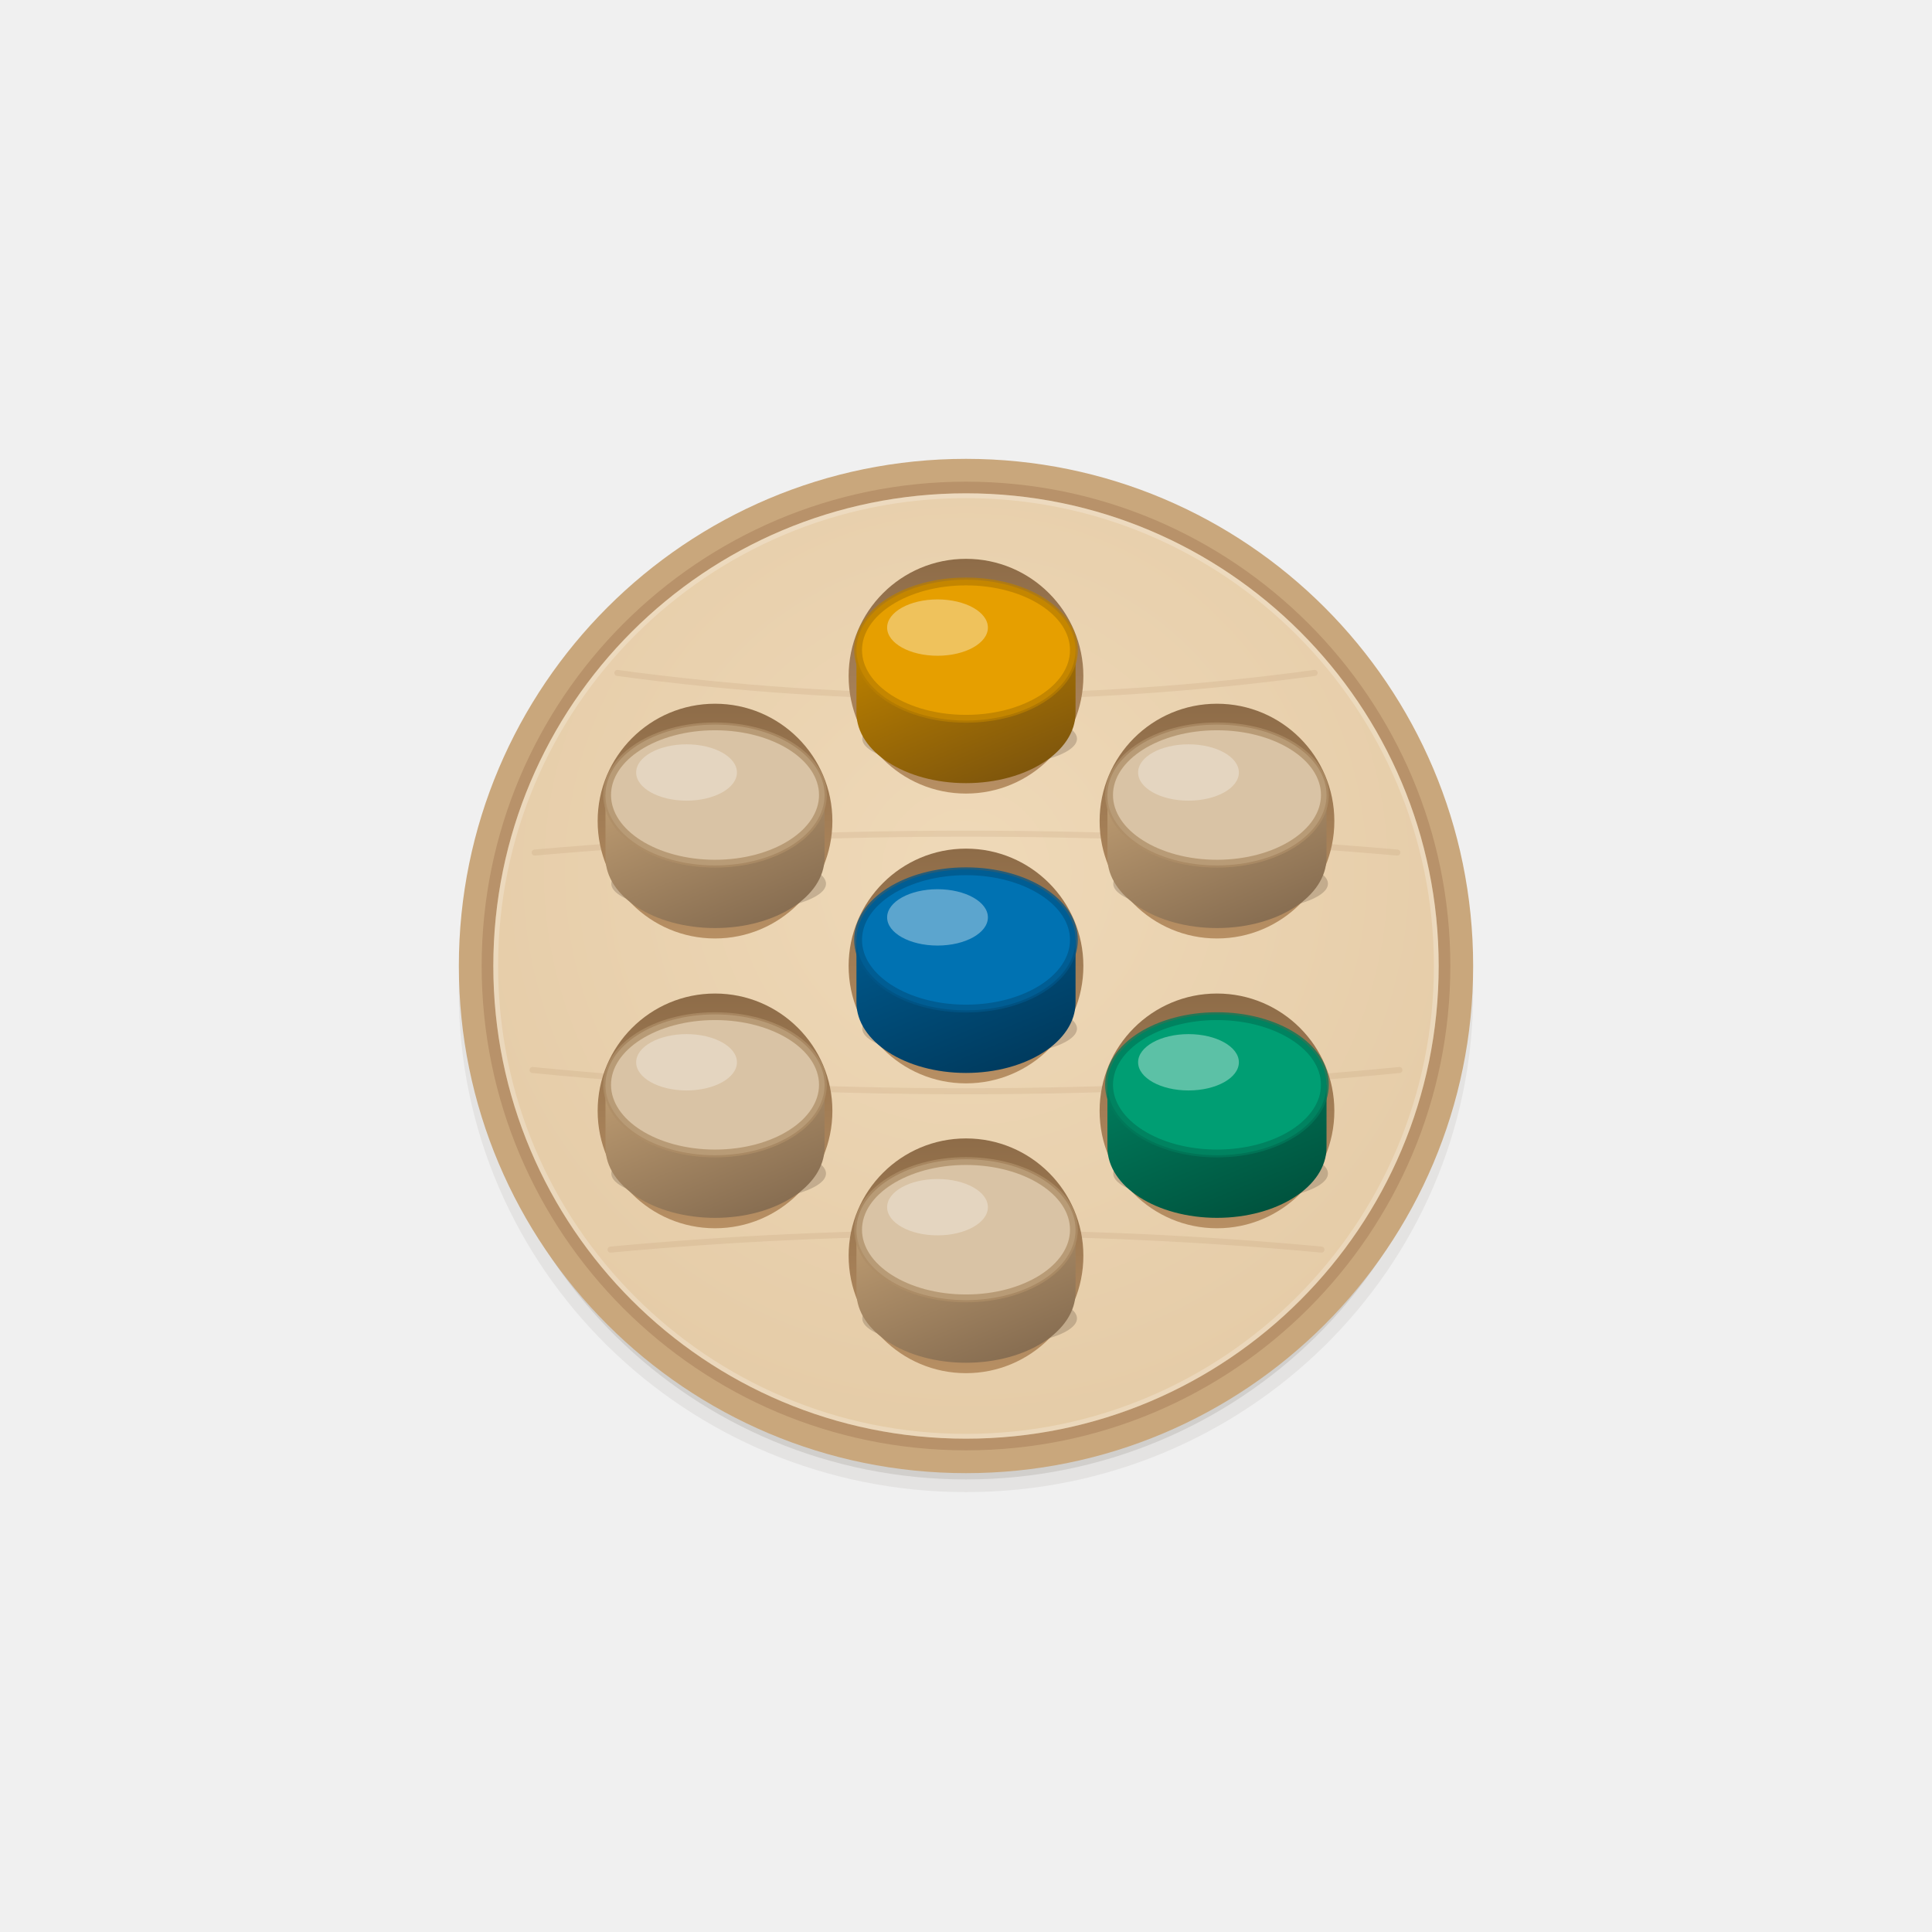
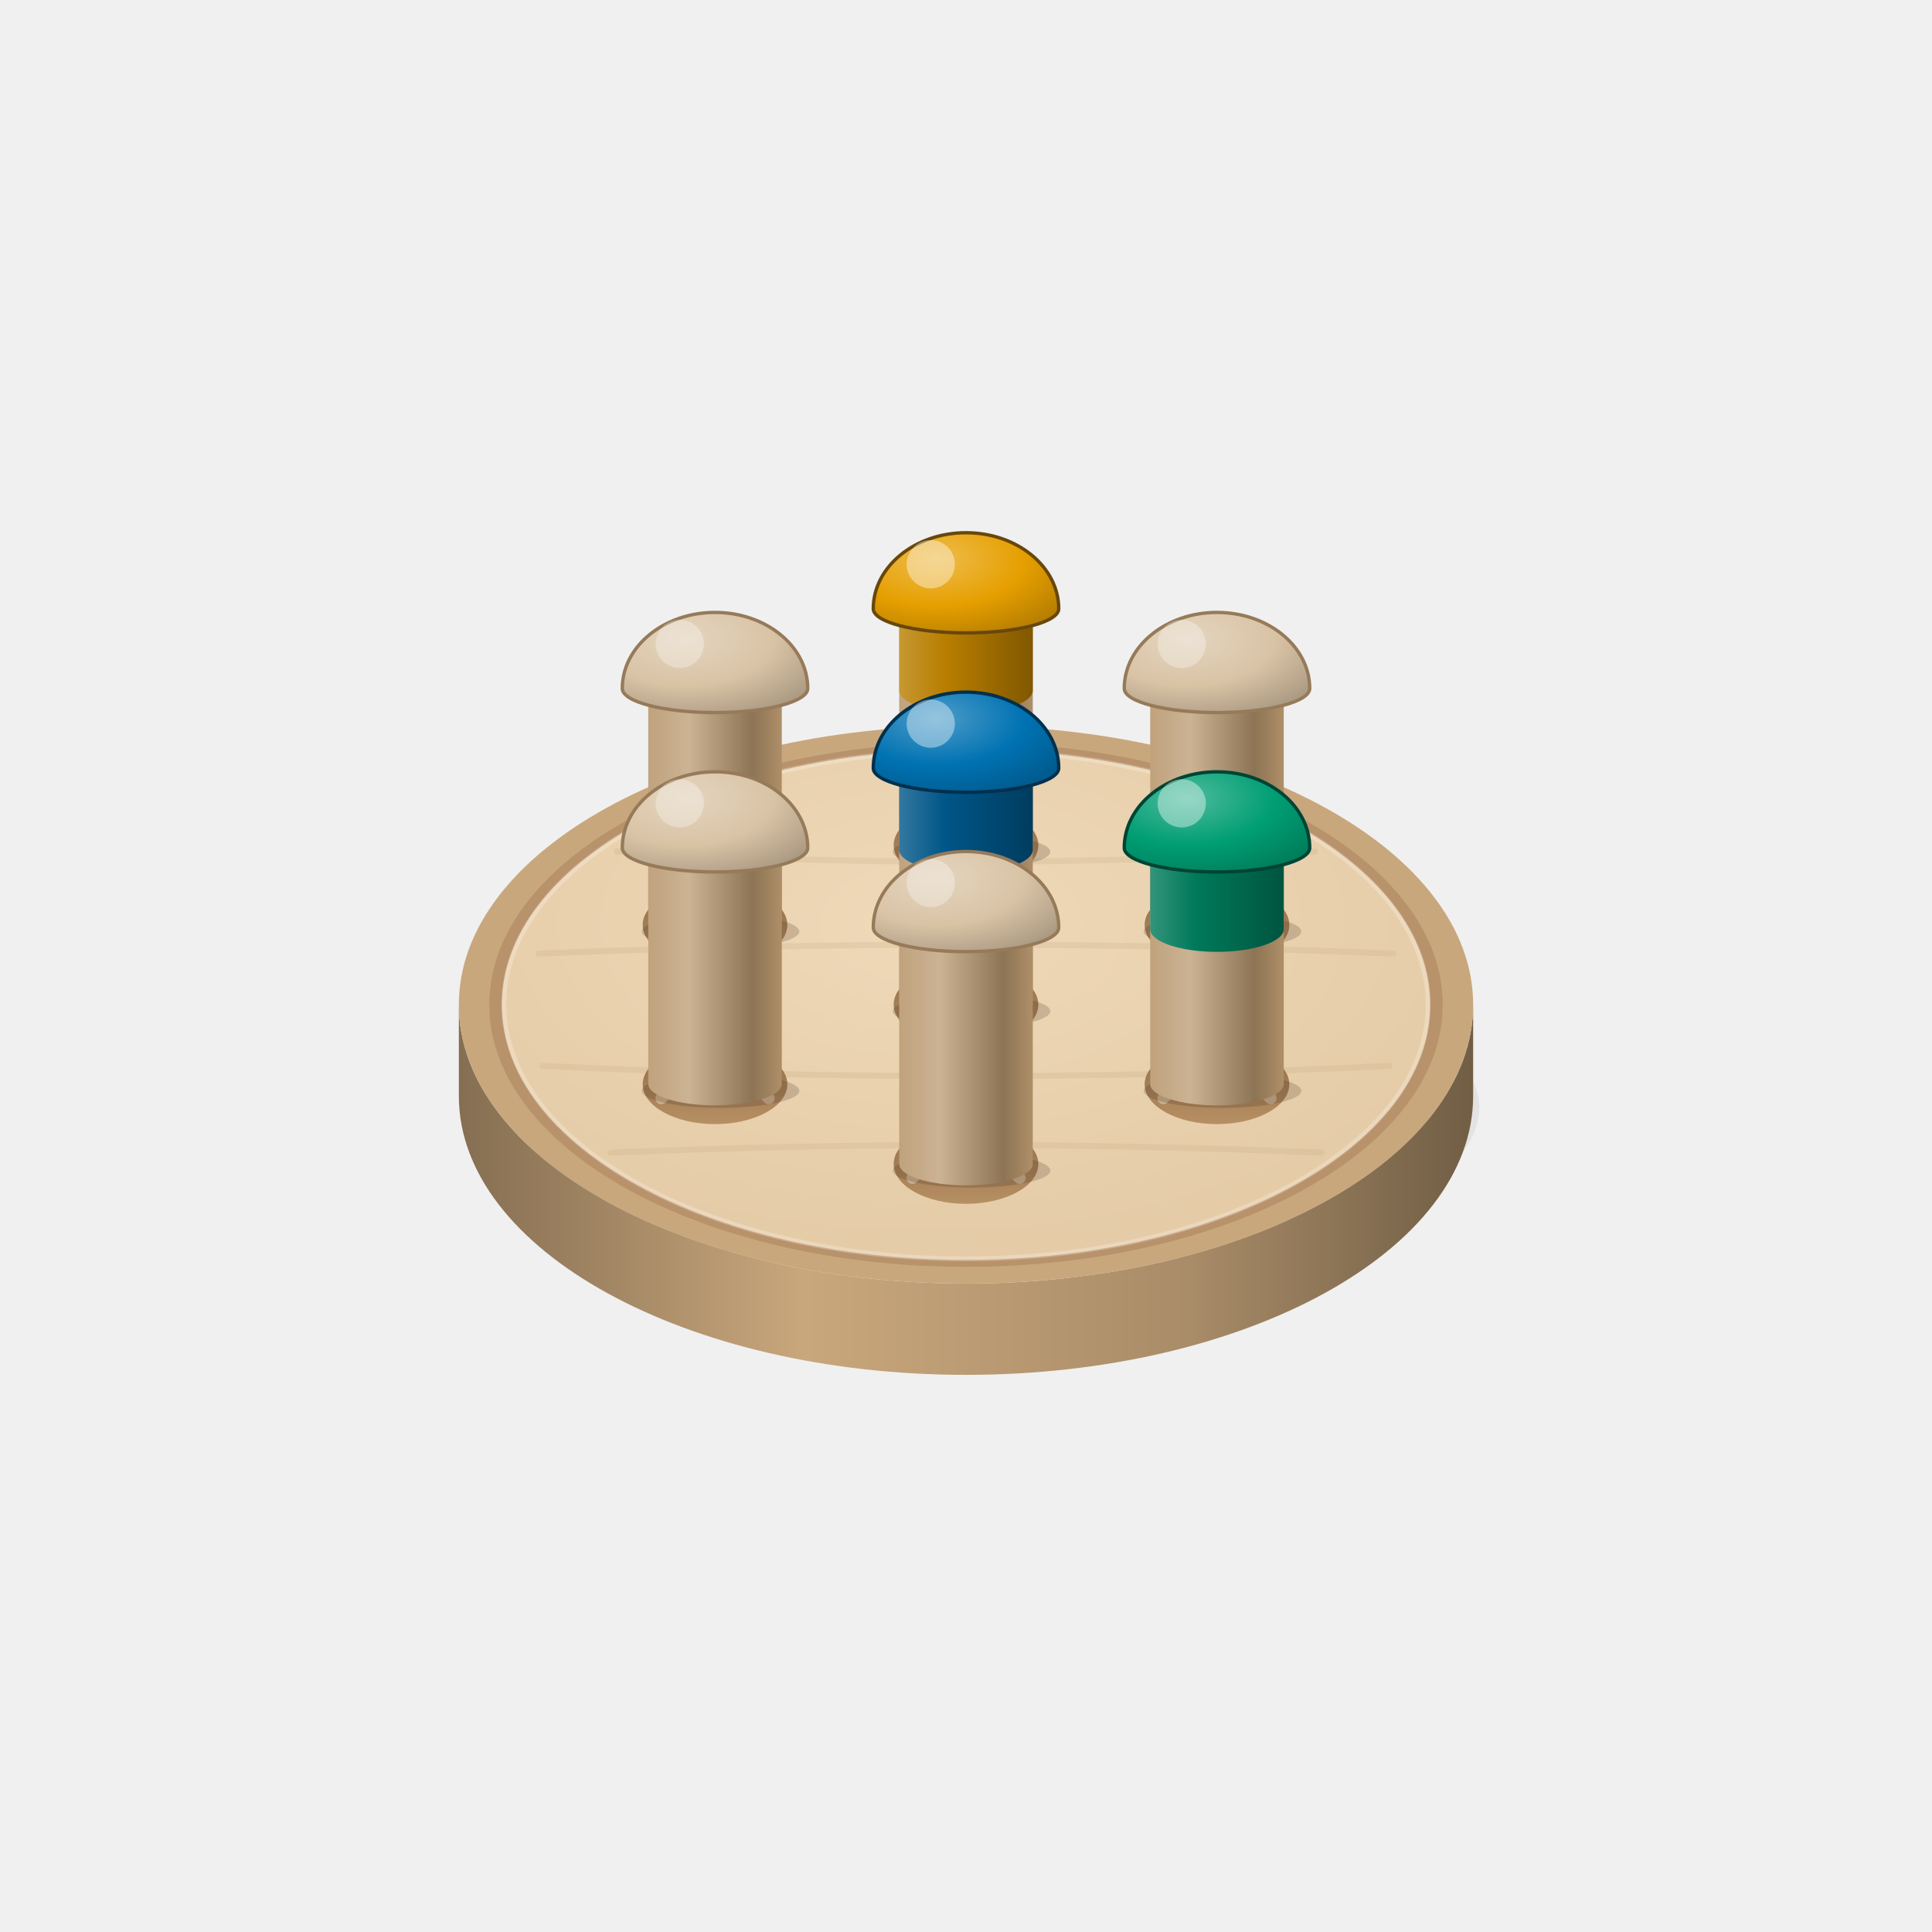
<svg xmlns="http://www.w3.org/2000/svg" width="1024" height="1024" viewBox="0 0 1024 1024">
  <g transform="translate(184.32 184.32) scale(0.64)">
-     <radialGradient id="face" cx="0.5" cy="0.4" r="0.72">
+     <radialGradient id="face" cx="0.46" cy="0.34" r="0.76">
      <stop offset="0" stop-color="#EFD9B8" />
      <stop offset="1" stop-color="#E3C9A4" />
    </radialGradient>
+     <linearGradient id="side" x1="0" y1="0" x2="1" y2="0">
+       <stop offset="0" stop-color="#856E52" />
+       <stop offset="0.34" stop-color="#C9A77C" />
+       <stop offset="0.72" stop-color="#A98C68" />
+       <stop offset="1" stop-color="#715E45" />
+     </linearGradient>
    <linearGradient id="hole" x1="0.5" y1="0" x2="0.5" y2="1">
      <stop offset="0" stop-color="#8E6C48" />
      <stop offset="1" stop-color="#B78F63" />
    </linearGradient>
-     <ellipse cx="512" cy="534" rx="420" ry="413.7" fill="#3A2A1B" opacity="0.07" />
-     <ellipse cx="512" cy="534" rx="409.5" ry="403.2" fill="#3A2A1B" opacity="0.11" />
-     <ellipse cx="512" cy="534" rx="396.9" ry="390.6" fill="#3A2A1B" opacity="0.16" />
-     <circle cx="512" cy="512" r="420" fill="#C9A77C" />
-     <circle cx="512" cy="512" r="401.1" fill="#B8926A" />
-     <circle cx="512" cy="512" r="391.44" fill="url(#face)" />
-     <circle cx="512" cy="512" r="389.48" fill="none" stroke="#FFFFFF" stroke-width="4" opacity="0.22" />
-     <path d="M 223.3 269.31 Q 512 308.45 800.7 269.31" fill="none" stroke="#B5906A" stroke-width="5" opacity="0.18" stroke-linecap="round" />
-     <path d="M 154.8 418.05 Q 512 386.74 869.2 418.05" fill="none" stroke="#B5906A" stroke-width="5" opacity="0.18" stroke-linecap="round" />
-     <path d="M 153.06 598.12 Q 512 633.35 870.94 598.12" fill="none" stroke="#B5906A" stroke-width="5" opacity="0.18" stroke-linecap="round" />
-     <path d="M 217.64 746.86 Q 512 719.46 806.36 746.86" fill="none" stroke="#B5906A" stroke-width="5" opacity="0.18" stroke-linecap="round" />
-     <circle cx="512" cy="512" r="97.2" fill="url(#hole)" />
-     <circle cx="512" cy="272" r="97.2" fill="url(#hole)" />
-     <circle cx="719.85" cy="392" r="97.2" fill="url(#hole)" />
-     <circle cx="719.85" cy="632" r="97.2" fill="url(#hole)" />
-     <circle cx="512" cy="752" r="97.2" fill="url(#hole)" />
-     <circle cx="304.15" cy="632" r="97.2" fill="url(#hole)" />
-     <circle cx="304.15" cy="392" r="97.2" fill="url(#hole)" />
-     <linearGradient id="pg512_512" x1="0.18" y1="0" x2="0.86" y2="1">
-       <stop offset="0" stop-color="#005688" />
-       <stop offset="1" stop-color="#00385A" />
+     <ellipse cx="517" cy="629.6" rx="420" ry="143.22" fill="#3A2A1B" opacity="0.07" />
+     <ellipse cx="517" cy="629.6" rx="403.2" ry="137.49" fill="#3A2A1B" opacity="0.11" />
+     <ellipse cx="517" cy="629.6" rx="378" ry="128.9" fill="#3A2A1B" opacity="0.16" />
+     <path d="M 92 544 L 92 619.6 A 420 231 0 0 0 932 619.6 L 932 544 A 420 231 0 0 1 92 544 Z" fill="url(#side)" />
+     <ellipse cx="512" cy="544" rx="420" ry="231" fill="#C9A77C" />
+     <ellipse cx="512" cy="544" rx="394.8" ry="217.14" fill="#B8926A" />
+     <ellipse cx="512" cy="544" rx="384.3" ry="211.37" fill="url(#face)" />
+     <ellipse cx="512" cy="544" rx="382.76" ry="210.52" fill="none" stroke="#FFFFFF" stroke-width="4" opacity="0.24" />
+     <path d="M 223.01 417.18 Q 512 434.09 800.99 417.18" fill="none" stroke="#B5906A" stroke-width="5" opacity="0.16" stroke-linecap="round" />
+     <path d="M 158.06 501.73 Q 512 486.93 865.94 501.73" fill="none" stroke="#B5906A" stroke-width="5" opacity="0.16" stroke-linecap="round" />
+     <path d="M 161.32 594.73 Q 512 611.64 862.68 594.73" fill="none" stroke="#B5906A" stroke-width="5" opacity="0.16" stroke-linecap="round" />
+     <path d="M 217.73 666.59 Q 512 653.91 806.27 666.59" fill="none" stroke="#B5906A" stroke-width="5" opacity="0.16" stroke-linecap="round" />
+     <ellipse cx="512" cy="544" rx="59.9" ry="32.95" fill="url(#hole)" />
+     <path d="M 556.45 555.5 A 49.12 27.02 0 0 0 467.55 555.5" fill="none" stroke="#F2E3CA" stroke-width="9.88" opacity="0.45" stroke-linecap="round" />
+     <ellipse cx="512" cy="412" rx="59.9" ry="32.95" fill="url(#hole)" />
+     <path d="M 556.45 423.5 A 49.12 27.02 0 0 0 467.55 423.5" fill="none" stroke="#F2E3CA" stroke-width="9.88" opacity="0.45" stroke-linecap="round" />
+     <ellipse cx="719.85" cy="478" rx="59.9" ry="32.95" fill="url(#hole)" />
+     <path d="M 764.29 489.5 A 49.12 27.02 0 0 0 675.4 489.5" fill="none" stroke="#F2E3CA" stroke-width="9.88" opacity="0.45" stroke-linecap="round" />
+     <ellipse cx="719.85" cy="610" rx="59.9" ry="32.95" fill="url(#hole)" />
+     <path d="M 764.29 621.5 A 49.12 27.02 0 0 0 675.4 621.5" fill="none" stroke="#F2E3CA" stroke-width="9.88" opacity="0.45" stroke-linecap="round" />
+     <ellipse cx="512" cy="676" rx="59.9" ry="32.95" fill="url(#hole)" />
+     <path d="M 556.45 687.5 A 49.12 27.02 0 0 0 467.55 687.5" fill="none" stroke="#F2E3CA" stroke-width="9.88" opacity="0.45" stroke-linecap="round" />
+     <ellipse cx="304.15" cy="610" rx="59.9" ry="32.95" fill="url(#hole)" />
+     <path d="M 348.6 621.5 A 49.12 27.02 0 0 0 259.71 621.5" fill="none" stroke="#F2E3CA" stroke-width="9.88" opacity="0.45" stroke-linecap="round" />
+     <ellipse cx="304.15" cy="478" rx="59.9" ry="32.95" fill="url(#hole)" />
+     <path d="M 348.6 489.5 A 49.12 27.02 0 0 0 259.71 489.5" fill="none" stroke="#F2E3CA" stroke-width="9.88" opacity="0.45" stroke-linecap="round" />
+     <linearGradient id="pg512_412b" x1="0" y1="0" x2="1" y2="0">
+       <stop offset="0" stop-color="#C0A27D" />
+       <stop offset="0.3" stop-color="#CBB394" />
+       <stop offset="0.78" stop-color="#8D7454" />
+       <stop offset="1" stop-color="#AE8F68" />
    </linearGradient>
-     <ellipse cx="515" cy="563.84" rx="88.91" ry="24.49" fill="#3A2A1B" opacity="0.22" />
-     <path d="M 421.28 490.4 L 421.28 542.24 A 90.72 58.32 0 0 0 602.72 542.24 L 602.72 490.4 Z" fill="url(#pg512_512)" />
-     <ellipse cx="512" cy="490.4" rx="90.72" ry="58.32" fill="#0072B2" />
-     <ellipse cx="512" cy="490.4" rx="89.36" ry="56.86" fill="none" stroke="#005688" stroke-width="6.48" opacity="0.75" />
-     <ellipse cx="488.41" cy="471.74" rx="41.73" ry="23.33" fill="#FFFFFF" opacity="0.36" />
-     <linearGradient id="pg512_272" x1="0.18" y1="0" x2="0.86" y2="1">
-       <stop offset="0" stop-color="#B87E00" />
-       <stop offset="1" stop-color="#79520D" />
+     <radialGradient id="pg512_412c" cx="0.34" cy="0.26" r="0.86">
+       <stop offset="0" stop-color="#EEBC4D" />
+       <stop offset="0.55" stop-color="#E69F00" />
+       <stop offset="1" stop-color="#B37C00" />
+     </radialGradient>
+     <ellipse cx="516.61" cy="417.38" rx="65.25" ry="14.13" fill="#3A2A1B" opacity="0.2" />
+     <path d="M 456.7 203.87 L 456.7 412 A 55.3 17.66 0 0 0 567.3 412 L 567.3 203.87 Z" fill="url(#pg512_412b)" />
+     <linearGradient id="pg512_412n" x1="0" y1="0" x2="1" y2="0">
+       <stop offset="0" stop-color="#C69833" />
+       <stop offset="0.34" stop-color="#B87E00" />
+       <stop offset="1" stop-color="#815800" />
    </linearGradient>
-     <ellipse cx="515" cy="323.84" rx="88.91" ry="24.49" fill="#3A2A1B" opacity="0.22" />
-     <path d="M 421.28 250.4 L 421.28 302.24 A 90.72 58.32 0 0 0 602.72 302.24 L 602.72 250.4 Z" fill="url(#pg512_272)" />
-     <ellipse cx="512" cy="250.4" rx="90.72" ry="58.32" fill="#E69F00" />
-     <ellipse cx="512" cy="250.4" rx="89.36" ry="56.86" fill="none" stroke="#B87E00" stroke-width="6.48" opacity="0.75" />
-     <ellipse cx="488.41" cy="231.74" rx="41.73" ry="23.33" fill="#FFFFFF" opacity="0.36" />
-     <linearGradient id="pg720_392" x1="0.18" y1="0" x2="0.86" y2="1">
-       <stop offset="0" stop-color="#B9986F" />
-       <stop offset="1" stop-color="#82694E" />
+     <path d="M 456.7 203.87 L 456.7 283.74 A 55.3 18.8 0 0 0 567.3 283.74 L 567.3 203.87 Z" fill="url(#pg512_412n)" />
+     <path d="M 435.2 216.16 A 76.8 62.98 0 0 1 588.8 216.16 A 76.8 19.97 0 0 1 435.2 216.16 Z" fill="url(#pg512_412c)" stroke="#68470B" stroke-width="2.76" />
+     <ellipse cx="482.82" cy="179.3" rx="19.97" ry="19.97" fill="#FFFFFF" opacity="0.4" transform="rotate(-24 482.82 179.3)" />
+     <linearGradient id="pg720_478b" x1="0" y1="0" x2="1" y2="0">
+       <stop offset="0" stop-color="#C0A27D" />
+       <stop offset="0.3" stop-color="#CBB394" />
+       <stop offset="0.78" stop-color="#8D7454" />
+       <stop offset="1" stop-color="#AE8F68" />
    </linearGradient>
-     <ellipse cx="722.85" cy="443.84" rx="88.91" ry="24.49" fill="#3A2A1B" opacity="0.22" />
-     <path d="M 629.13 370.4 L 629.13 422.24 A 90.72 58.32 0 0 0 810.57 422.24 L 810.57 370.4 Z" fill="url(#pg720_392)" />
-     <ellipse cx="719.85" cy="370.4" rx="90.72" ry="58.32" fill="#D9C3A5" />
-     <ellipse cx="719.85" cy="370.4" rx="89.36" ry="56.86" fill="none" stroke="#AE8E67" stroke-width="6.48" opacity="0.75" />
-     <ellipse cx="696.26" cy="351.74" rx="41.73" ry="23.33" fill="#FFFFFF" opacity="0.3" />
-     <linearGradient id="pg720_632" x1="0.18" y1="0" x2="0.86" y2="1">
-       <stop offset="0" stop-color="#00795A" />
-       <stop offset="1" stop-color="#004F3B" />
+     <radialGradient id="pg720_478c" cx="0.34" cy="0.26" r="0.86">
+       <stop offset="0" stop-color="#E4D5C0" />
+       <stop offset="0.55" stop-color="#D9C3A5" />
+       <stop offset="1" stop-color="#A99881" />
+     </radialGradient>
+     <ellipse cx="724.45" cy="483.38" rx="65.25" ry="14.13" fill="#3A2A1B" opacity="0.2" />
+     <path d="M 664.55 269.87 L 664.55 478 A 55.3 17.66 0 0 0 775.14 478 L 775.14 269.87 Z" fill="url(#pg720_478b)" />
+     <path d="M 643.05 282.16 A 76.8 62.98 0 0 1 796.65 282.16 A 76.8 19.97 0 0 1 643.05 282.16 Z" fill="url(#pg720_478c)" stroke="#967A59" stroke-width="2.76" />
+     <ellipse cx="690.66" cy="245.3" rx="19.97" ry="19.97" fill="#FFFFFF" opacity="0.3" transform="rotate(-24 690.66 245.3)" />
+     <linearGradient id="pg304_478b" x1="0" y1="0" x2="1" y2="0">
+       <stop offset="0" stop-color="#C0A27D" />
+       <stop offset="0.3" stop-color="#CBB394" />
+       <stop offset="0.78" stop-color="#8D7454" />
+       <stop offset="1" stop-color="#AE8F68" />
    </linearGradient>
-     <ellipse cx="722.85" cy="683.84" rx="88.91" ry="24.49" fill="#3A2A1B" opacity="0.22" />
-     <path d="M 629.13 610.4 L 629.13 662.24 A 90.72 58.32 0 0 0 810.57 662.24 L 810.57 610.4 Z" fill="url(#pg720_632)" />
-     <ellipse cx="719.85" cy="610.4" rx="90.72" ry="58.32" fill="#009E73" />
-     <ellipse cx="719.85" cy="610.4" rx="89.36" ry="56.86" fill="none" stroke="#00795A" stroke-width="6.48" opacity="0.75" />
-     <ellipse cx="696.26" cy="591.74" rx="41.73" ry="23.33" fill="#FFFFFF" opacity="0.36" />
-     <linearGradient id="pg512_752" x1="0.18" y1="0" x2="0.86" y2="1">
-       <stop offset="0" stop-color="#B9986F" />
-       <stop offset="1" stop-color="#82694E" />
+     <radialGradient id="pg304_478c" cx="0.34" cy="0.26" r="0.86">
+       <stop offset="0" stop-color="#E4D5C0" />
+       <stop offset="0.55" stop-color="#D9C3A5" />
+       <stop offset="1" stop-color="#A99881" />
+     </radialGradient>
+     <ellipse cx="308.76" cy="483.38" rx="65.25" ry="14.13" fill="#3A2A1B" opacity="0.2" />
+     <path d="M 248.86 269.87 L 248.86 478 A 55.3 17.66 0 0 0 359.45 478 L 359.45 269.87 Z" fill="url(#pg304_478b)" />
+     <path d="M 227.35 282.16 A 76.8 62.98 0 0 1 380.95 282.16 A 76.8 19.97 0 0 1 227.35 282.16 Z" fill="url(#pg304_478c)" stroke="#967A59" stroke-width="2.76" />
+     <ellipse cx="274.97" cy="245.3" rx="19.97" ry="19.97" fill="#FFFFFF" opacity="0.3" transform="rotate(-24 274.97 245.3)" />
+     <linearGradient id="pg512_544b" x1="0" y1="0" x2="1" y2="0">
+       <stop offset="0" stop-color="#C0A27D" />
+       <stop offset="0.3" stop-color="#CBB394" />
+       <stop offset="0.78" stop-color="#8D7454" />
+       <stop offset="1" stop-color="#AE8F68" />
    </linearGradient>
-     <ellipse cx="515" cy="803.84" rx="88.91" ry="24.49" fill="#3A2A1B" opacity="0.22" />
-     <path d="M 421.28 730.4 L 421.28 782.24 A 90.72 58.32 0 0 0 602.72 782.24 L 602.72 730.4 Z" fill="url(#pg512_752)" />
-     <ellipse cx="512" cy="730.4" rx="90.72" ry="58.32" fill="#D9C3A5" />
-     <ellipse cx="512" cy="730.4" rx="89.36" ry="56.86" fill="none" stroke="#AE8E67" stroke-width="6.48" opacity="0.75" />
-     <ellipse cx="488.41" cy="711.74" rx="41.73" ry="23.33" fill="#FFFFFF" opacity="0.3" />
-     <linearGradient id="pg304_632" x1="0.18" y1="0" x2="0.86" y2="1">
-       <stop offset="0" stop-color="#B9986F" />
-       <stop offset="1" stop-color="#82694E" />
+     <radialGradient id="pg512_544c" cx="0.34" cy="0.26" r="0.86">
+       <stop offset="0" stop-color="#4D9CC9" />
+       <stop offset="0.55" stop-color="#0072B2" />
+       <stop offset="1" stop-color="#00598B" />
+     </radialGradient>
+     <ellipse cx="516.61" cy="549.38" rx="65.25" ry="14.13" fill="#3A2A1B" opacity="0.2" />
+     <path d="M 456.7 335.87 L 456.7 544 A 55.3 17.66 0 0 0 567.3 544 L 567.3 335.87 Z" fill="url(#pg512_544b)" />
+     <linearGradient id="pg512_544n" x1="0" y1="0" x2="1" y2="0">
+       <stop offset="0" stop-color="#3378A0" />
+       <stop offset="0.34" stop-color="#005688" />
+       <stop offset="1" stop-color="#003C5F" />
    </linearGradient>
-     <ellipse cx="307.15" cy="683.84" rx="88.91" ry="24.49" fill="#3A2A1B" opacity="0.22" />
-     <path d="M 213.43 610.4 L 213.43 662.24 A 90.72 58.32 0 0 0 394.87 662.24 L 394.87 610.4 Z" fill="url(#pg304_632)" />
-     <ellipse cx="304.15" cy="610.4" rx="90.72" ry="58.32" fill="#D9C3A5" />
-     <ellipse cx="304.15" cy="610.4" rx="89.36" ry="56.86" fill="none" stroke="#AE8E67" stroke-width="6.48" opacity="0.75" />
-     <ellipse cx="280.57" cy="591.74" rx="41.73" ry="23.33" fill="#FFFFFF" opacity="0.3" />
-     <linearGradient id="pg304_392" x1="0.18" y1="0" x2="0.86" y2="1">
-       <stop offset="0" stop-color="#B9986F" />
-       <stop offset="1" stop-color="#82694E" />
+     <path d="M 456.7 335.87 L 456.7 415.74 A 55.3 18.8 0 0 0 567.3 415.74 L 567.3 335.87 Z" fill="url(#pg512_544n)" />
+     <path d="M 435.2 348.16 A 76.8 62.98 0 0 1 588.8 348.16 A 76.8 19.97 0 0 1 435.2 348.16 Z" fill="url(#pg512_544c)" stroke="#00304D" stroke-width="2.76" />
+     <ellipse cx="482.82" cy="311.3" rx="19.97" ry="19.97" fill="#FFFFFF" opacity="0.4" transform="rotate(-24 482.82 311.3)" />
+     <linearGradient id="pg720_610b" x1="0" y1="0" x2="1" y2="0">
+       <stop offset="0" stop-color="#C0A27D" />
+       <stop offset="0.3" stop-color="#CBB394" />
+       <stop offset="0.78" stop-color="#8D7454" />
+       <stop offset="1" stop-color="#AE8F68" />
    </linearGradient>
-     <ellipse cx="307.15" cy="443.84" rx="88.91" ry="24.49" fill="#3A2A1B" opacity="0.22" />
-     <path d="M 213.43 370.4 L 213.43 422.24 A 90.72 58.32 0 0 0 394.87 422.24 L 394.87 370.4 Z" fill="url(#pg304_392)" />
-     <ellipse cx="304.15" cy="370.4" rx="90.72" ry="58.32" fill="#D9C3A5" />
-     <ellipse cx="304.15" cy="370.4" rx="89.36" ry="56.86" fill="none" stroke="#AE8E67" stroke-width="6.48" opacity="0.75" />
-     <ellipse cx="280.57" cy="351.74" rx="41.73" ry="23.33" fill="#FFFFFF" opacity="0.3" />
+     <radialGradient id="pg720_610c" cx="0.34" cy="0.26" r="0.86">
+       <stop offset="0" stop-color="#4DBB9D" />
+       <stop offset="0.55" stop-color="#009E73" />
+       <stop offset="1" stop-color="#007B5A" />
+     </radialGradient>
+     <ellipse cx="724.45" cy="615.38" rx="65.25" ry="14.13" fill="#3A2A1B" opacity="0.2" />
+     <path d="M 664.55 401.87 L 664.55 610 A 55.3 17.66 0 0 0 775.14 610 L 775.14 401.87 Z" fill="url(#pg720_610b)" />
+     <linearGradient id="pg720_610n" x1="0" y1="0" x2="1" y2="0">
+       <stop offset="0" stop-color="#33947B" />
+       <stop offset="0.34" stop-color="#00795A" />
+       <stop offset="1" stop-color="#00553F" />
+     </linearGradient>
+     <path d="M 664.55 401.87 L 664.55 481.74 A 55.3 18.8 0 0 0 775.14 481.74 L 775.14 401.87 Z" fill="url(#pg720_610n)" />
+     <path d="M 643.05 414.16 A 76.8 62.98 0 0 1 796.65 414.16 A 76.8 19.97 0 0 1 643.05 414.16 Z" fill="url(#pg720_610c)" stroke="#004433" stroke-width="2.76" />
+     <ellipse cx="690.66" cy="377.3" rx="19.97" ry="19.97" fill="#FFFFFF" opacity="0.4" transform="rotate(-24 690.66 377.3)" />
+     <linearGradient id="pg304_610b" x1="0" y1="0" x2="1" y2="0">
+       <stop offset="0" stop-color="#C0A27D" />
+       <stop offset="0.3" stop-color="#CBB394" />
+       <stop offset="0.78" stop-color="#8D7454" />
+       <stop offset="1" stop-color="#AE8F68" />
+     </linearGradient>
+     <radialGradient id="pg304_610c" cx="0.34" cy="0.26" r="0.86">
+       <stop offset="0" stop-color="#E4D5C0" />
+       <stop offset="0.55" stop-color="#D9C3A5" />
+       <stop offset="1" stop-color="#A99881" />
+     </radialGradient>
+     <ellipse cx="308.76" cy="615.38" rx="65.25" ry="14.13" fill="#3A2A1B" opacity="0.2" />
+     <path d="M 248.86 401.87 L 248.86 610 A 55.3 17.66 0 0 0 359.45 610 L 359.45 401.87 Z" fill="url(#pg304_610b)" />
+     <path d="M 227.35 414.16 A 76.8 62.98 0 0 1 380.95 414.16 A 76.8 19.97 0 0 1 227.35 414.16 Z" fill="url(#pg304_610c)" stroke="#967A59" stroke-width="2.76" />
+     <ellipse cx="274.97" cy="377.3" rx="19.97" ry="19.97" fill="#FFFFFF" opacity="0.3" transform="rotate(-24 274.97 377.3)" />
+     <linearGradient id="pg512_676b" x1="0" y1="0" x2="1" y2="0">
+       <stop offset="0" stop-color="#C0A27D" />
+       <stop offset="0.3" stop-color="#CBB394" />
+       <stop offset="0.78" stop-color="#8D7454" />
+       <stop offset="1" stop-color="#AE8F68" />
+     </linearGradient>
+     <radialGradient id="pg512_676c" cx="0.34" cy="0.26" r="0.86">
+       <stop offset="0" stop-color="#E4D5C0" />
+       <stop offset="0.55" stop-color="#D9C3A5" />
+       <stop offset="1" stop-color="#A99881" />
+     </radialGradient>
+     <ellipse cx="516.61" cy="681.38" rx="65.25" ry="14.13" fill="#3A2A1B" opacity="0.2" />
+     <path d="M 456.7 467.87 L 456.7 676 A 55.3 17.66 0 0 0 567.3 676 L 567.3 467.87 Z" fill="url(#pg512_676b)" />
+     <path d="M 435.2 480.16 A 76.8 62.98 0 0 1 588.8 480.16 A 76.8 19.97 0 0 1 435.2 480.16 Z" fill="url(#pg512_676c)" stroke="#967A59" stroke-width="2.76" />
+     <ellipse cx="482.82" cy="443.3" rx="19.97" ry="19.97" fill="#FFFFFF" opacity="0.3" transform="rotate(-24 482.82 443.3)" />
  </g>
</svg>
